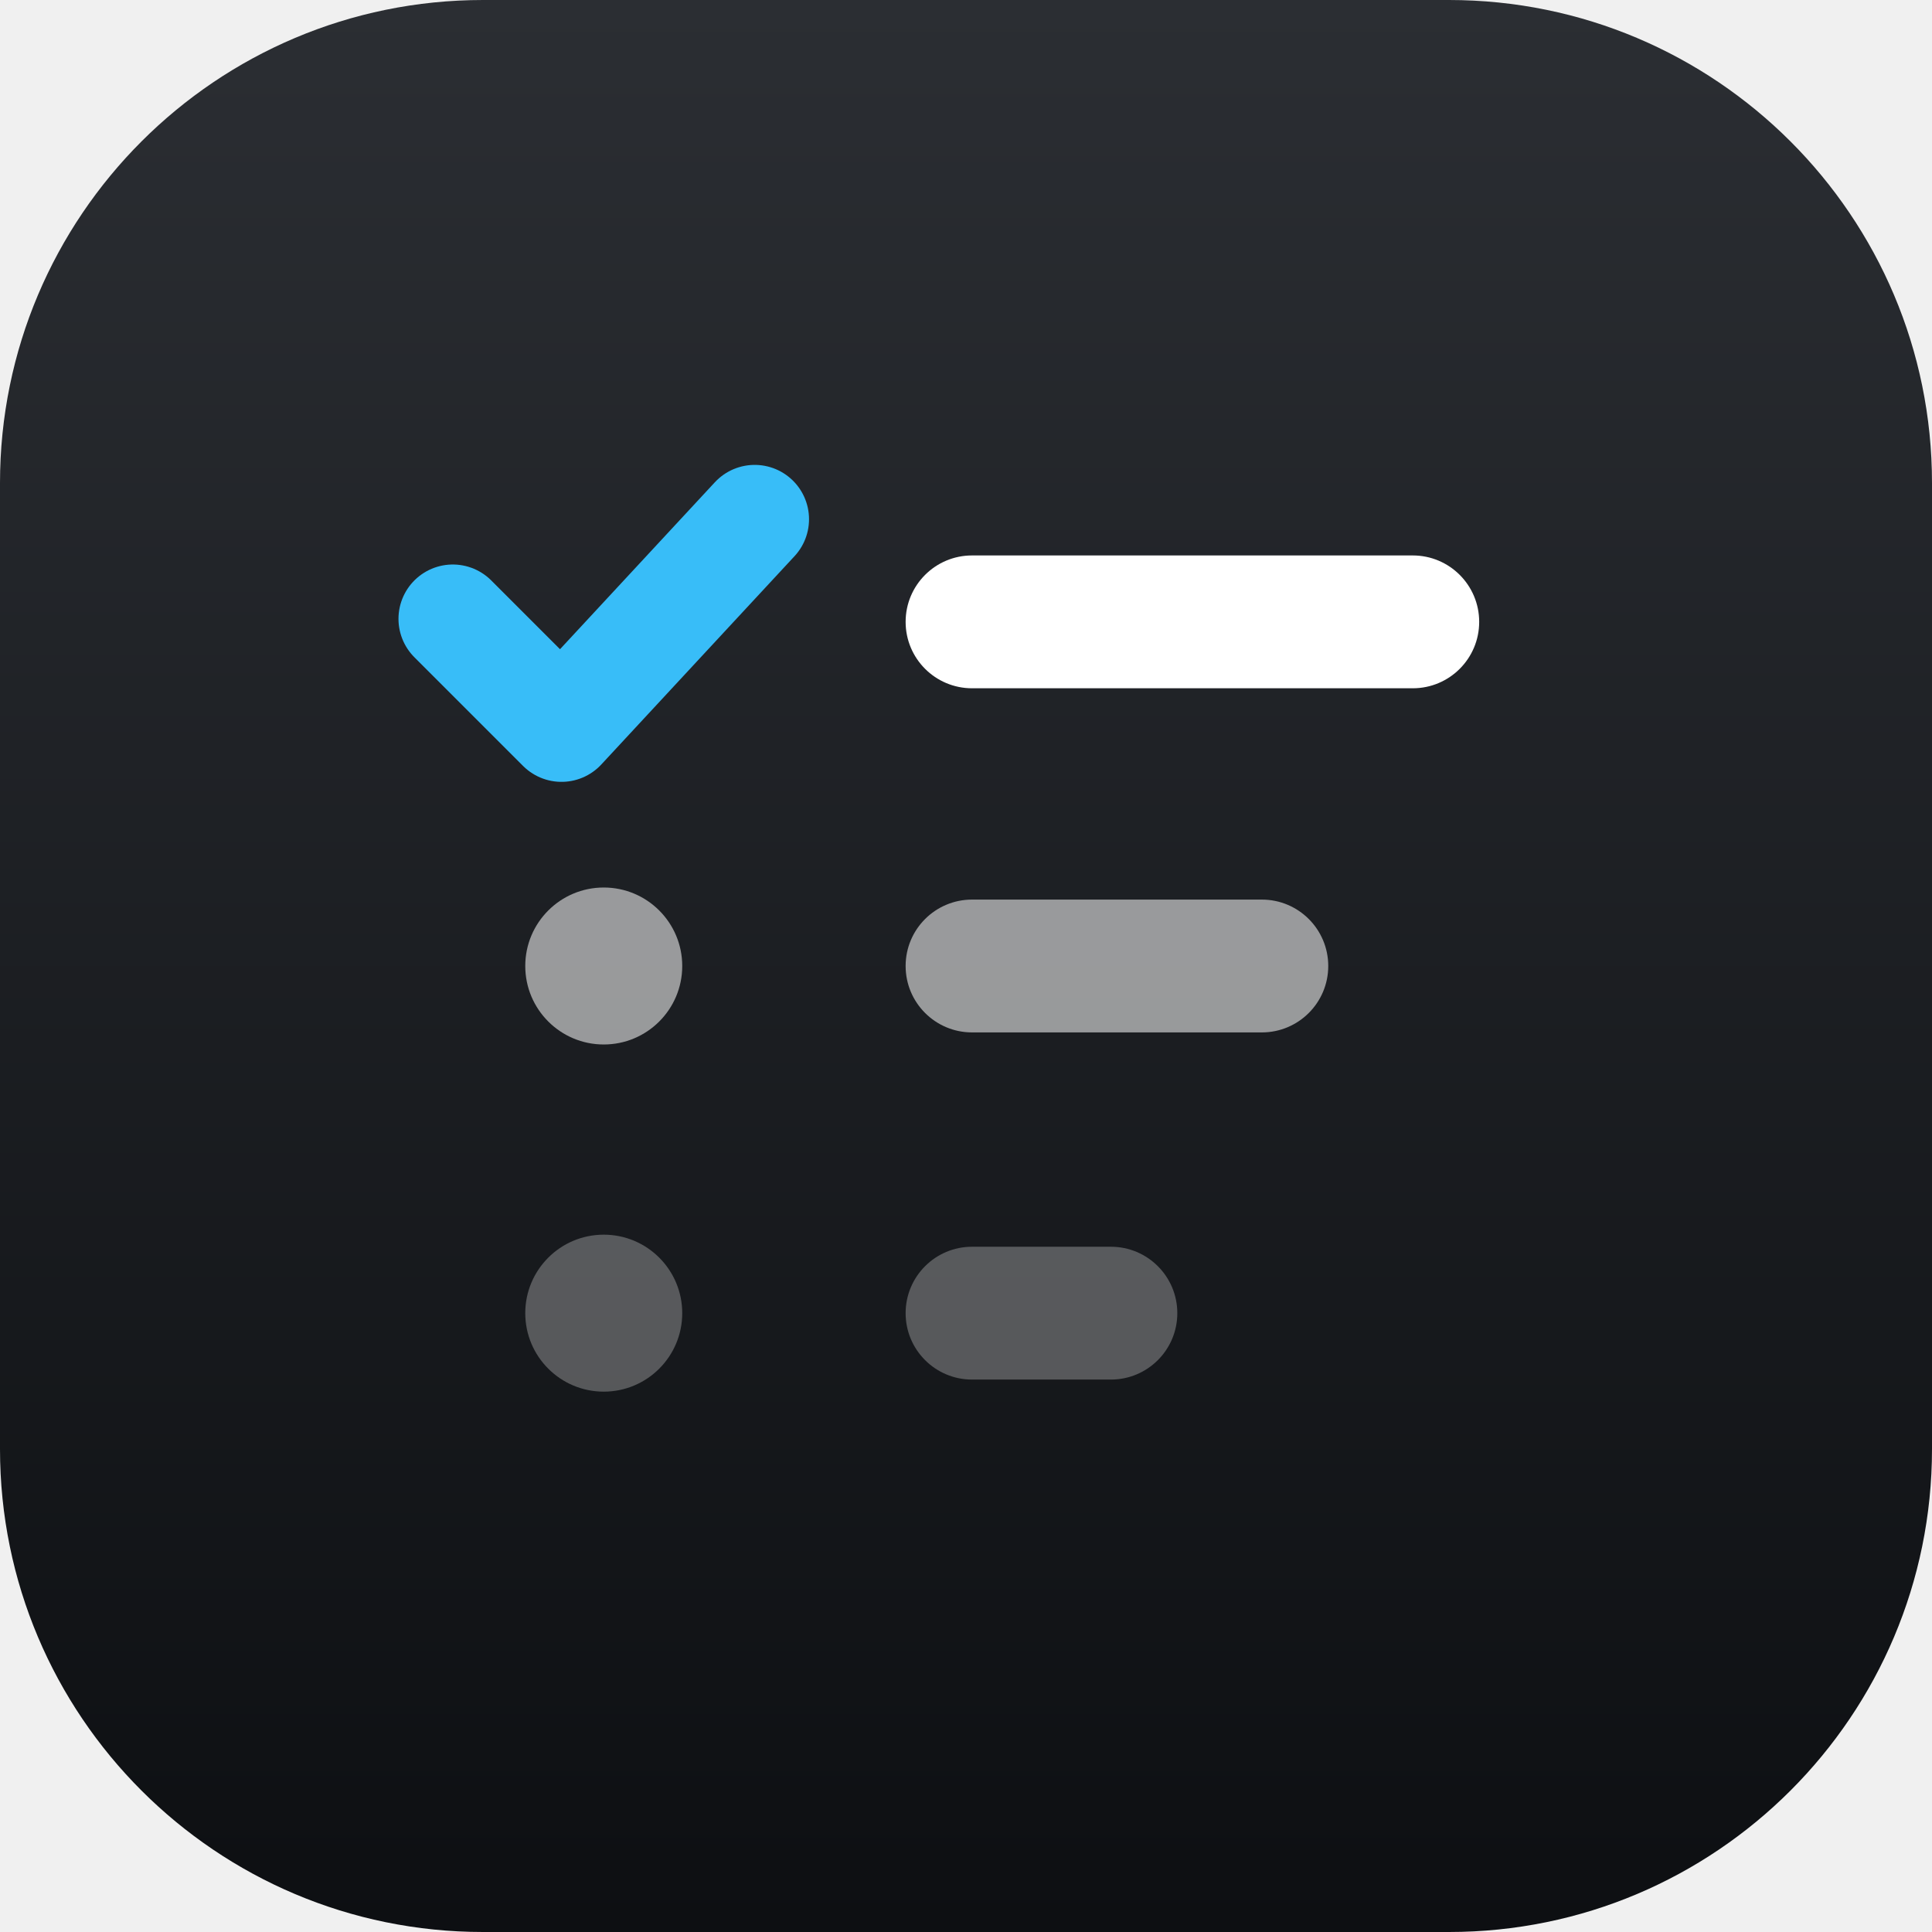
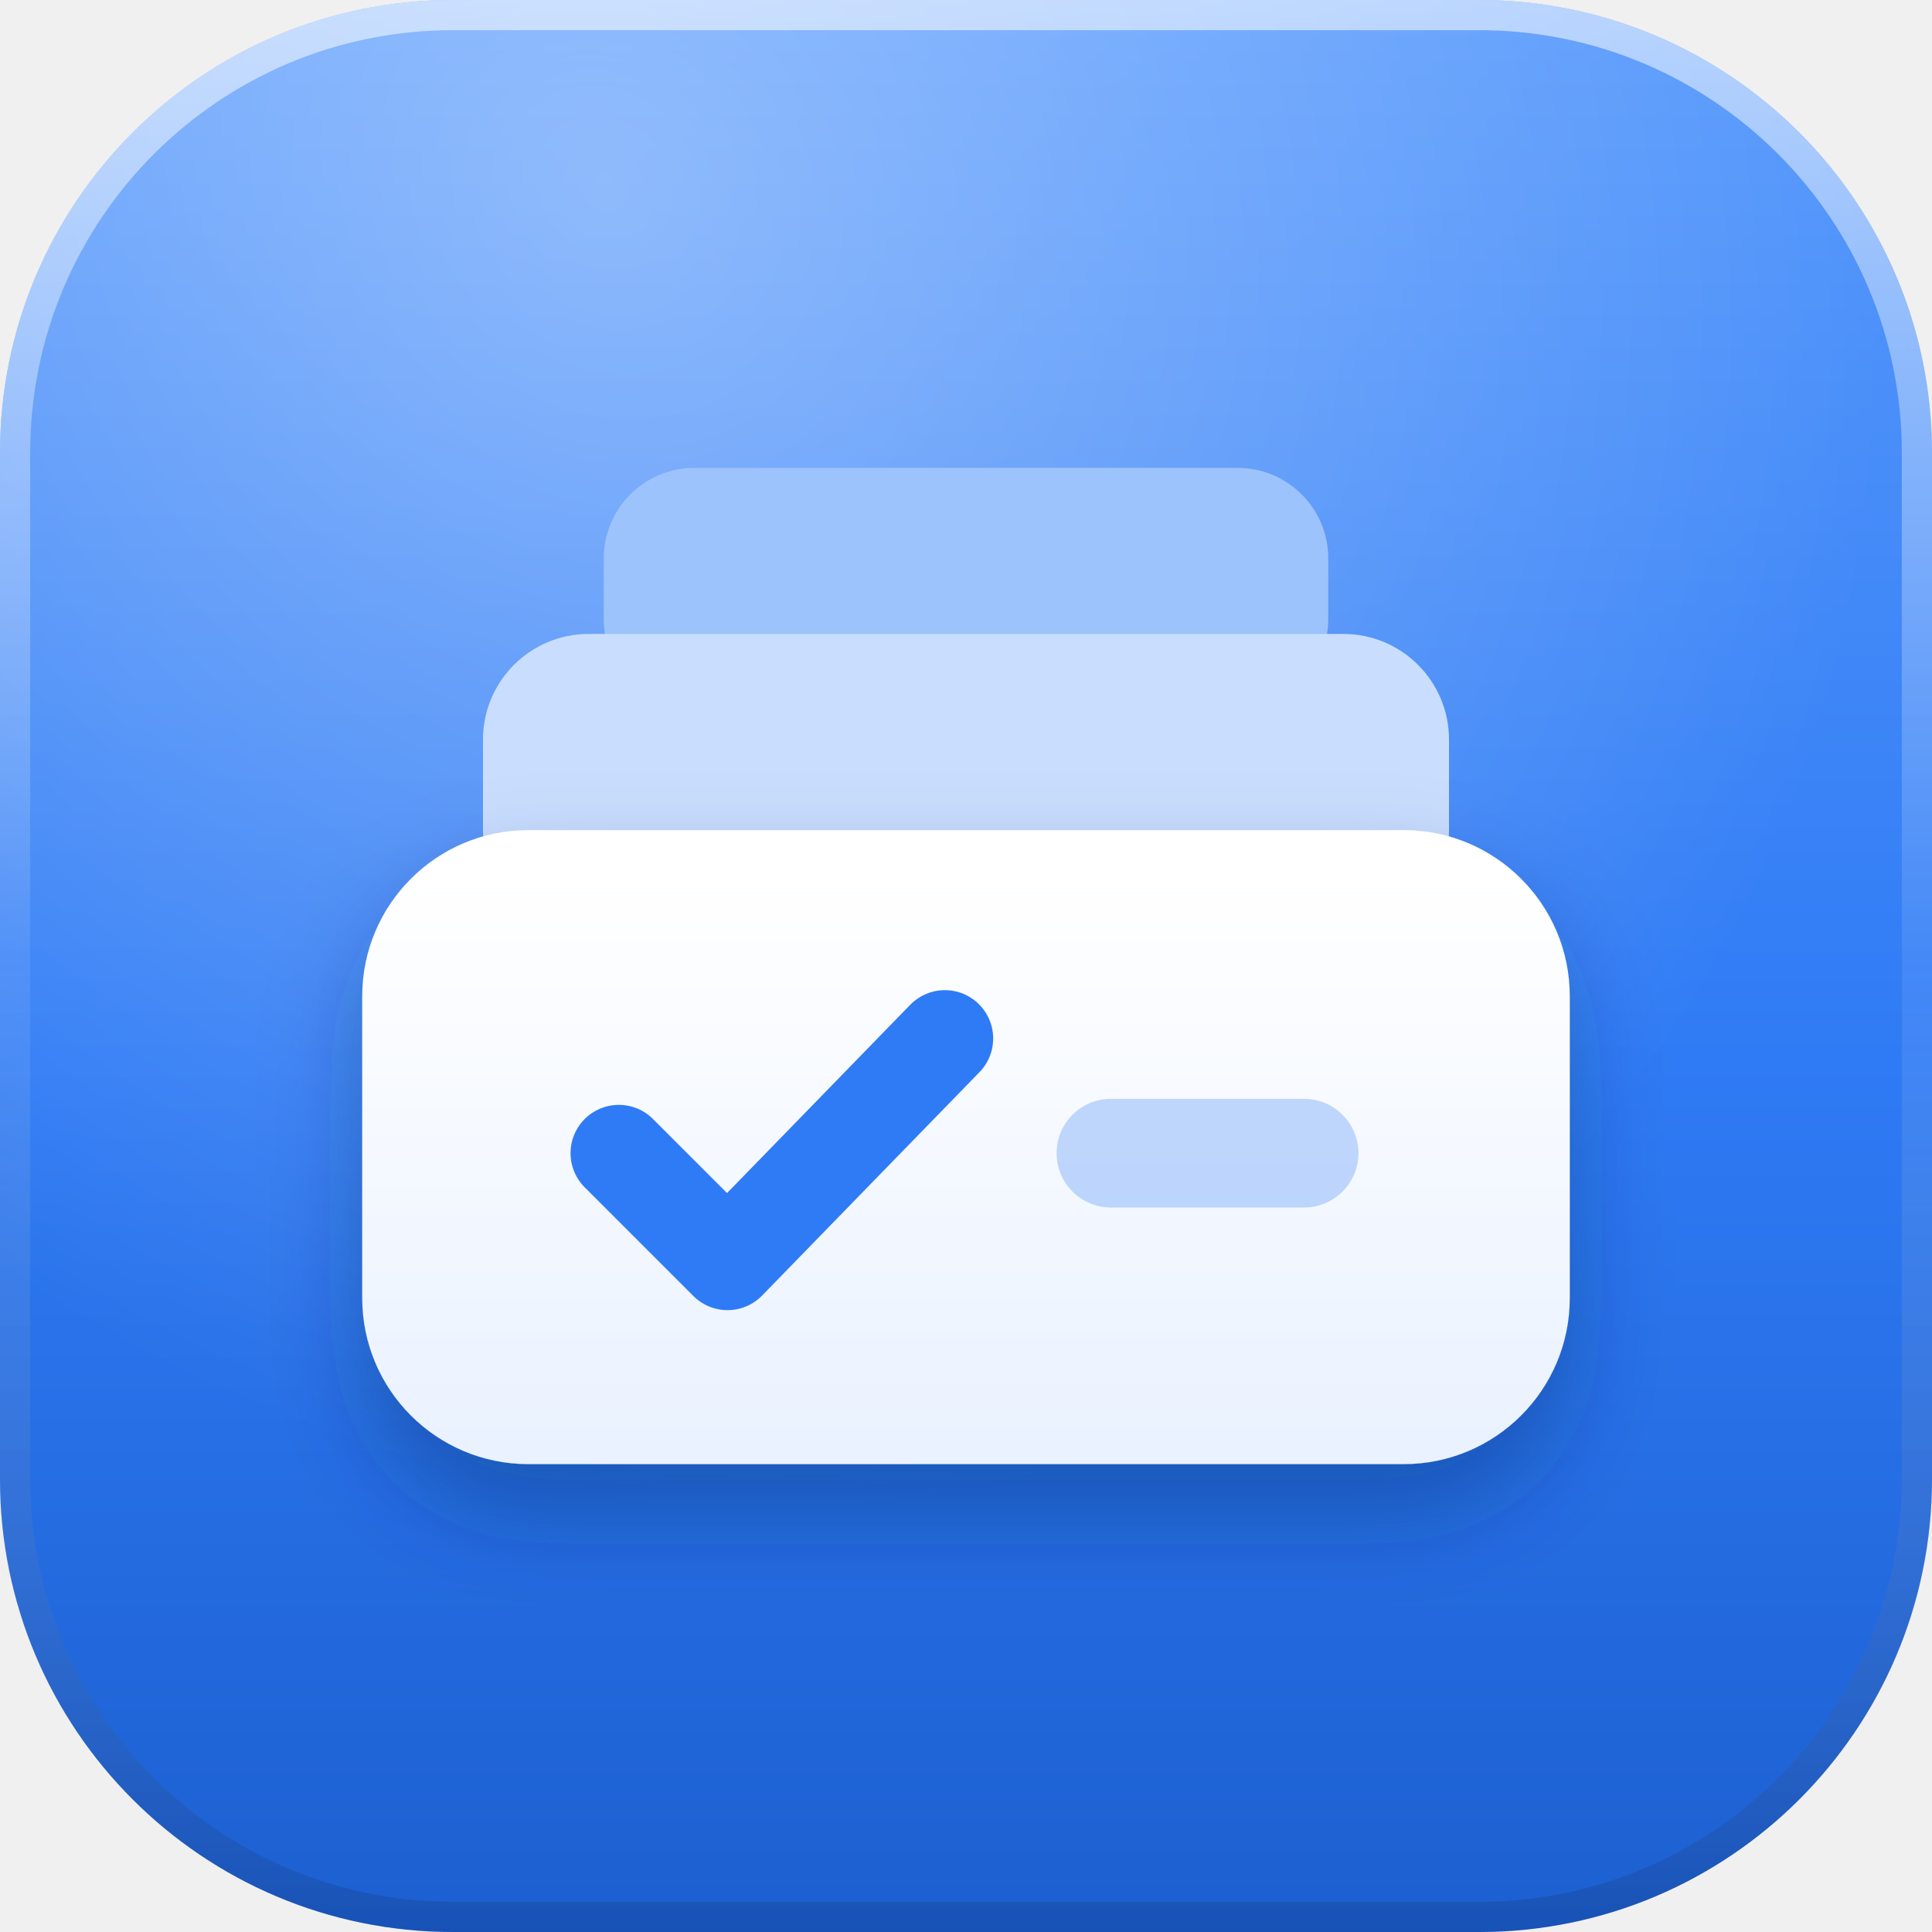
<svg xmlns="http://www.w3.org/2000/svg" viewBox="0 0 64 64" fill="none">
-   <style>.a{stop-color:#2b2e33}.b{stop-color:#0d0f12}.i{fill:#fff}.c{stroke:#38bdf8}@media (prefers-color-scheme:dark){.a{stop-color:#fff}.b{stop-color:#e8eaee}.i{fill:#0d0f12}.c{stroke:#0284c7}}</style>
  <defs>
-     <linearGradient id="t" x1="32" y1="0" x2="32" y2="64" gradientUnits="userSpaceOnUse">
-       <stop class="a" />
-       <stop offset="1" class="b" />
+     <linearGradient id="tile" x1="32" y1="0" x2="32" y2="64" gradientUnits="userSpaceOnUse">
+       <stop stop-color="#5a9bfc" />
+       <stop offset="0.55" stop-color="#2f7bf5" />
+       <stop offset="1" stop-color="#1c5fd0" />
    </linearGradient>
+     <radialGradient id="glow" cx="0" cy="0" r="1" gradientUnits="userSpaceOnUse" gradientTransform="translate(20 6) rotate(55) scale(46 40)">
+       <stop stop-color="#fff" stop-opacity="0.35" />
+       <stop offset="1" stop-color="#fff" stop-opacity="0" />
+     </radialGradient>
+     <linearGradient id="card" x1="32" y1="29" x2="32" y2="48" gradientUnits="userSpaceOnUse">
+       <stop stop-color="#fff" />
+       <stop offset="1" stop-color="#eaf2ff" />
+     </linearGradient>
+     <linearGradient id="edge" x1="32" y1="0" x2="32" y2="64" gradientUnits="userSpaceOnUse">
+       <stop stop-color="#fff" stop-opacity="0.55" />
+       <stop offset="0.5" stop-color="#fff" stop-opacity="0.08" />
+       <stop offset="1" stop-color="#0b2a66" stop-opacity="0.25" />
+     </linearGradient>
+     <filter id="grain" x="0" y="0" width="100%" height="100%">
+       <feTurbulence type="fractalNoise" baseFrequency="1.1" numOctaves="2" seed="7" stitchTiles="stitch" />
+       <feColorMatrix values="0 0 0 0 1  0 0 0 0 1  0 0 0 0 1  0 0 0 0.9 0" />
+       <feComposite in2="SourceGraphic" operator="in" />
+     </filter>
+     <filter id="lift" x="-30%" y="-30%" width="160%" height="180%">
+       <feDropShadow dx="0" dy="1.6" stdDeviation="1.6" flood-color="#0b2a66" flood-opacity="0.35" />
+     </filter>
+     <clipPath id="clip">
+       <rect width="64" height="64" rx="15" />
+     </clipPath>
  </defs>
-   <rect width="64" height="64" rx="16" fill="url(#t)" />
-   <path class="c" d="M15 20.5l3.6 3.6L25 17.2" stroke-width="3.6" stroke-linecap="round" stroke-linejoin="round" />
-   <g class="i">
-     <rect x="30" y="18.4" width="19" height="4.4" rx="2.2" />
-     <circle cx="20" cy="32" r="2.6" fill-opacity=".55" />
-     <rect x="30" y="29.8" width="14" height="4.4" rx="2.2" fill-opacity=".55" />
-     <circle cx="20" cy="43.5" r="2.6" fill-opacity=".28" />
-     <rect x="30" y="41.3" width="9" height="4.4" rx="2.2" fill-opacity=".28" />
+   <g clip-path="url(#clip)">
+     <rect width="64" height="64" fill="url(#tile)" />
+     <rect width="64" height="64" fill="url(#glow)" />
+     <rect width="64" height="64" filter="url(#grain)" opacity="0.1" />
+     <rect x="20" y="15.5" width="24" height="8" rx="3" fill="#9dc3fc" />
+     <rect x="16" y="21" width="32" height="10" rx="3.5" fill="#c9defe" />
+     <g filter="url(#lift)">
+       <rect x="12" y="27.5" width="40" height="21" rx="5.5" fill="url(#card)" />
+     </g>
+     <path d="M20.5 38.2l3.6 3.6 7.2-7.4" stroke="#2f7bf5" stroke-width="3.2" stroke-linecap="round" stroke-linejoin="round" />
+     <rect x="35" y="36.4" width="10" height="3.6" rx="1.8" fill="#2f7bf5" fill-opacity="0.28" />
+     <rect x="0.5" y="0.5" width="63" height="63" rx="14.5" stroke="url(#edge)" />
  </g>
</svg>
